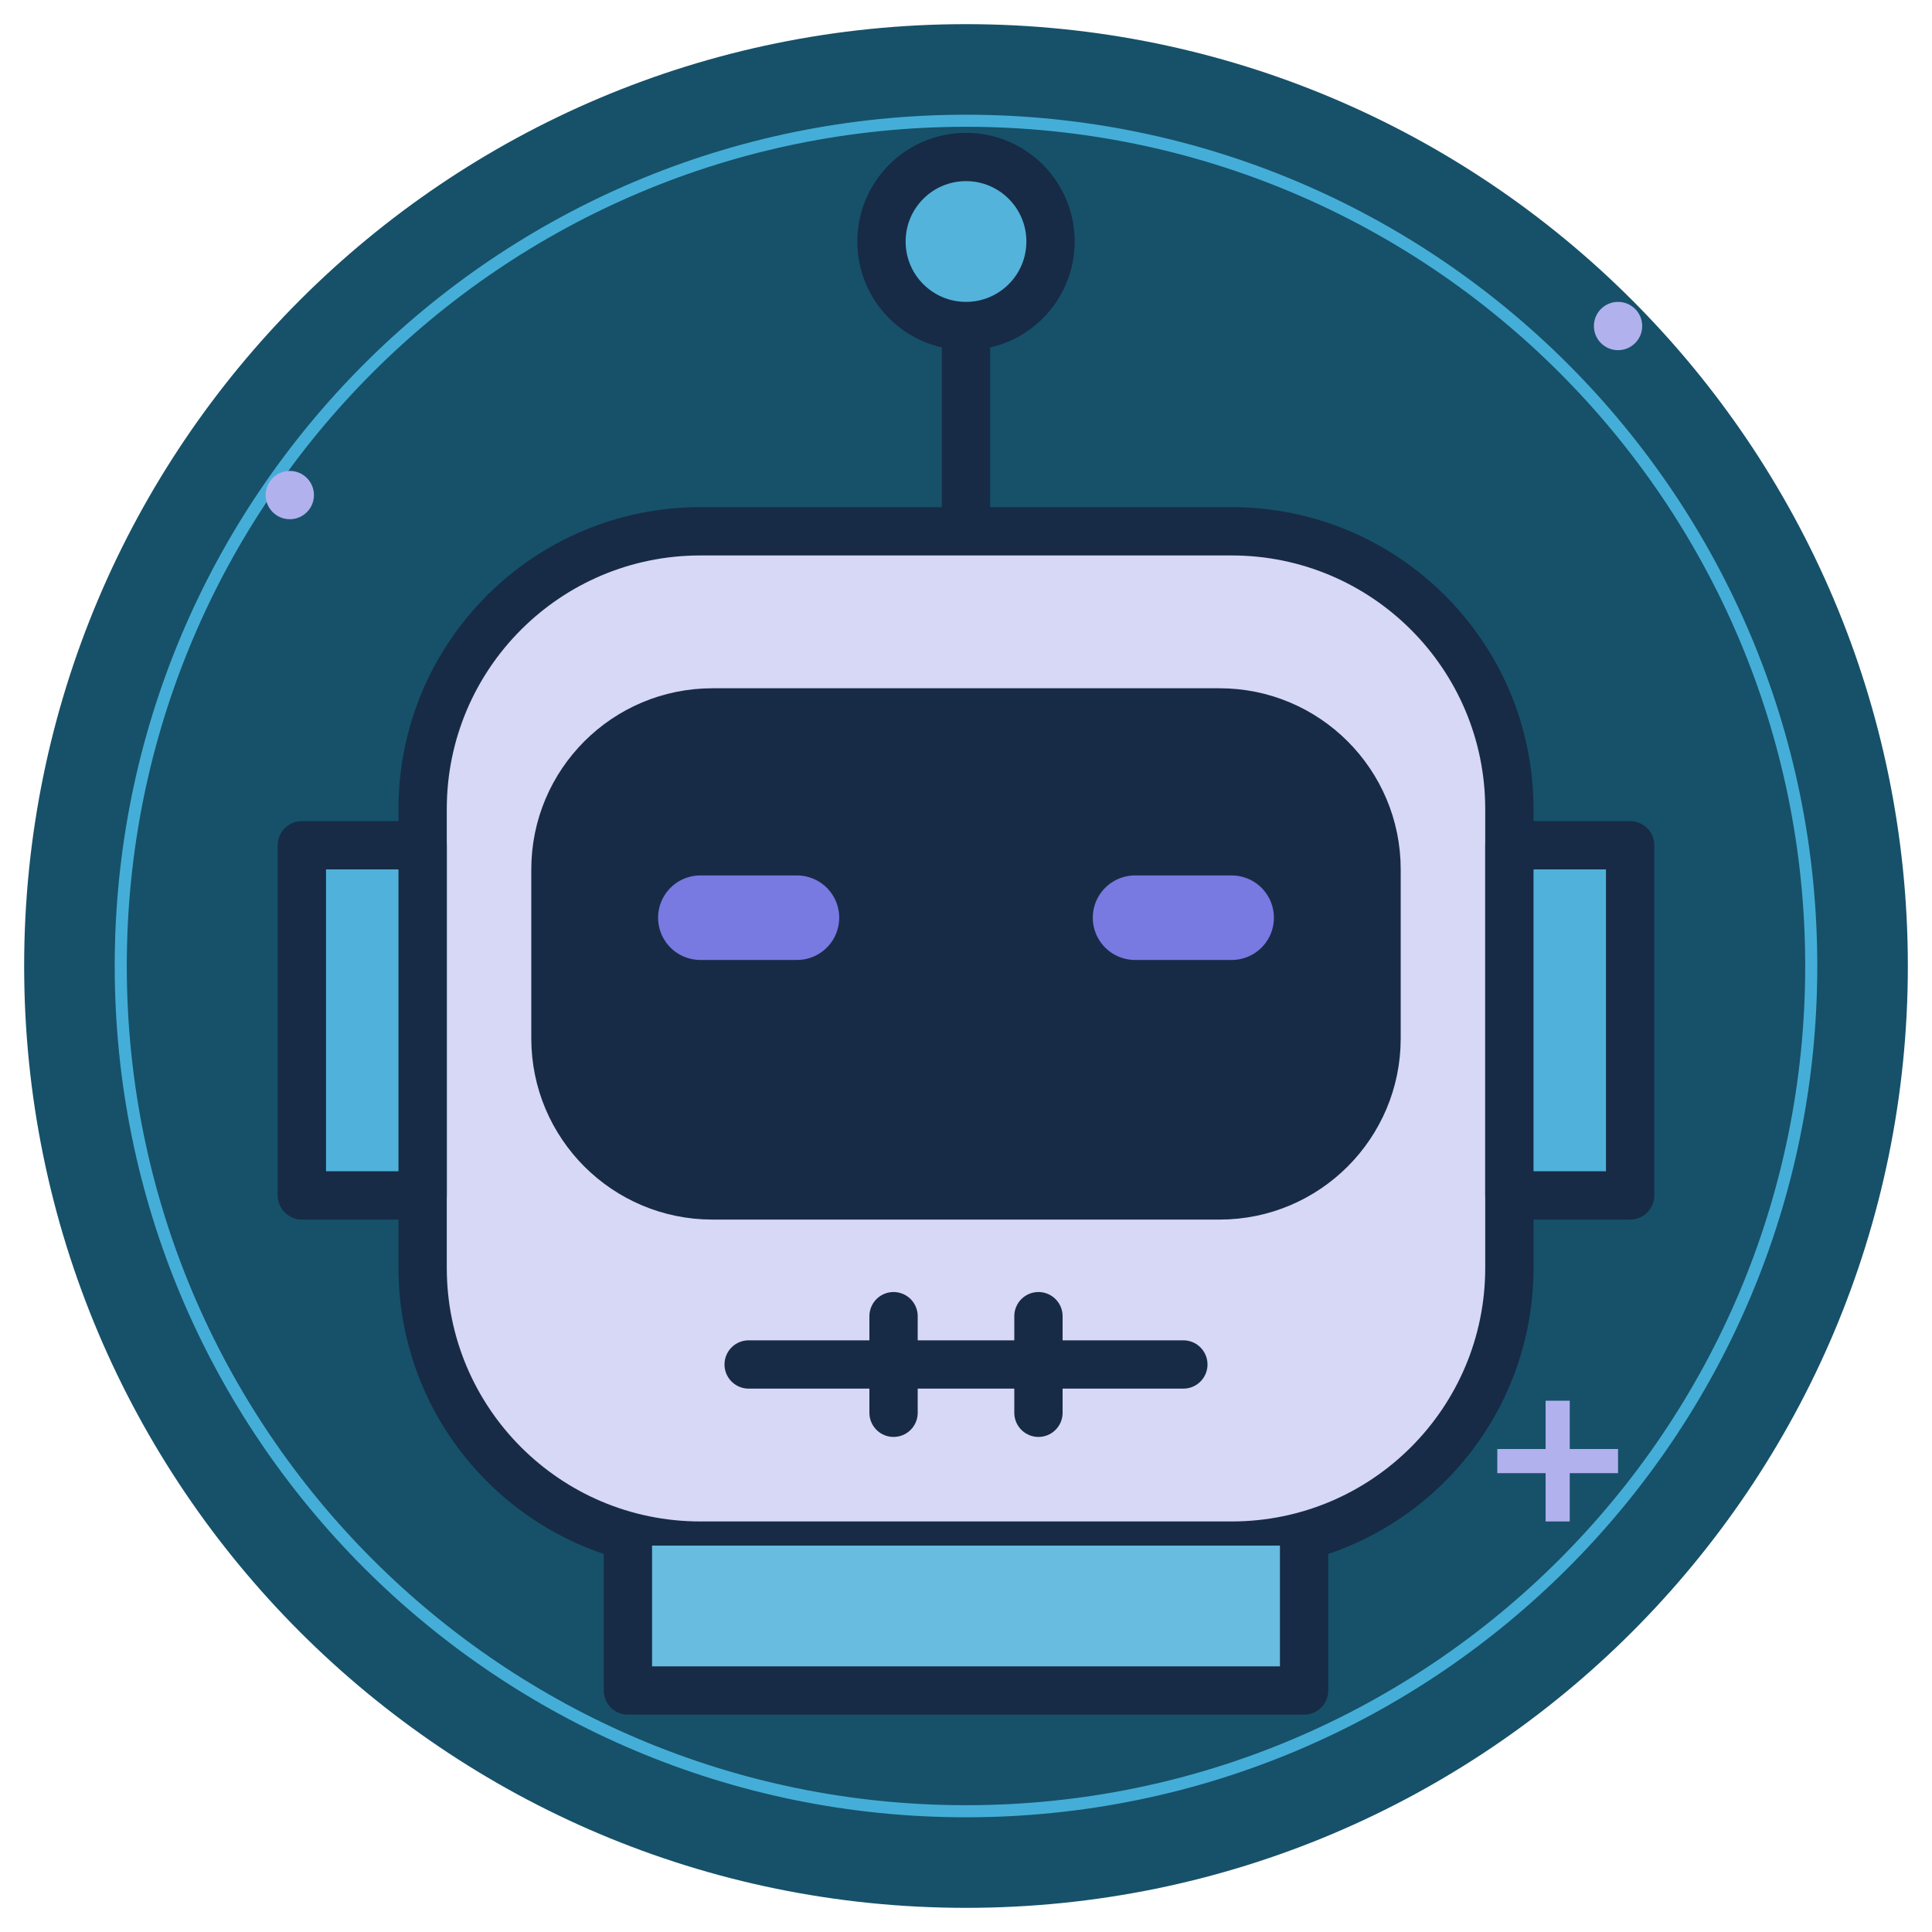
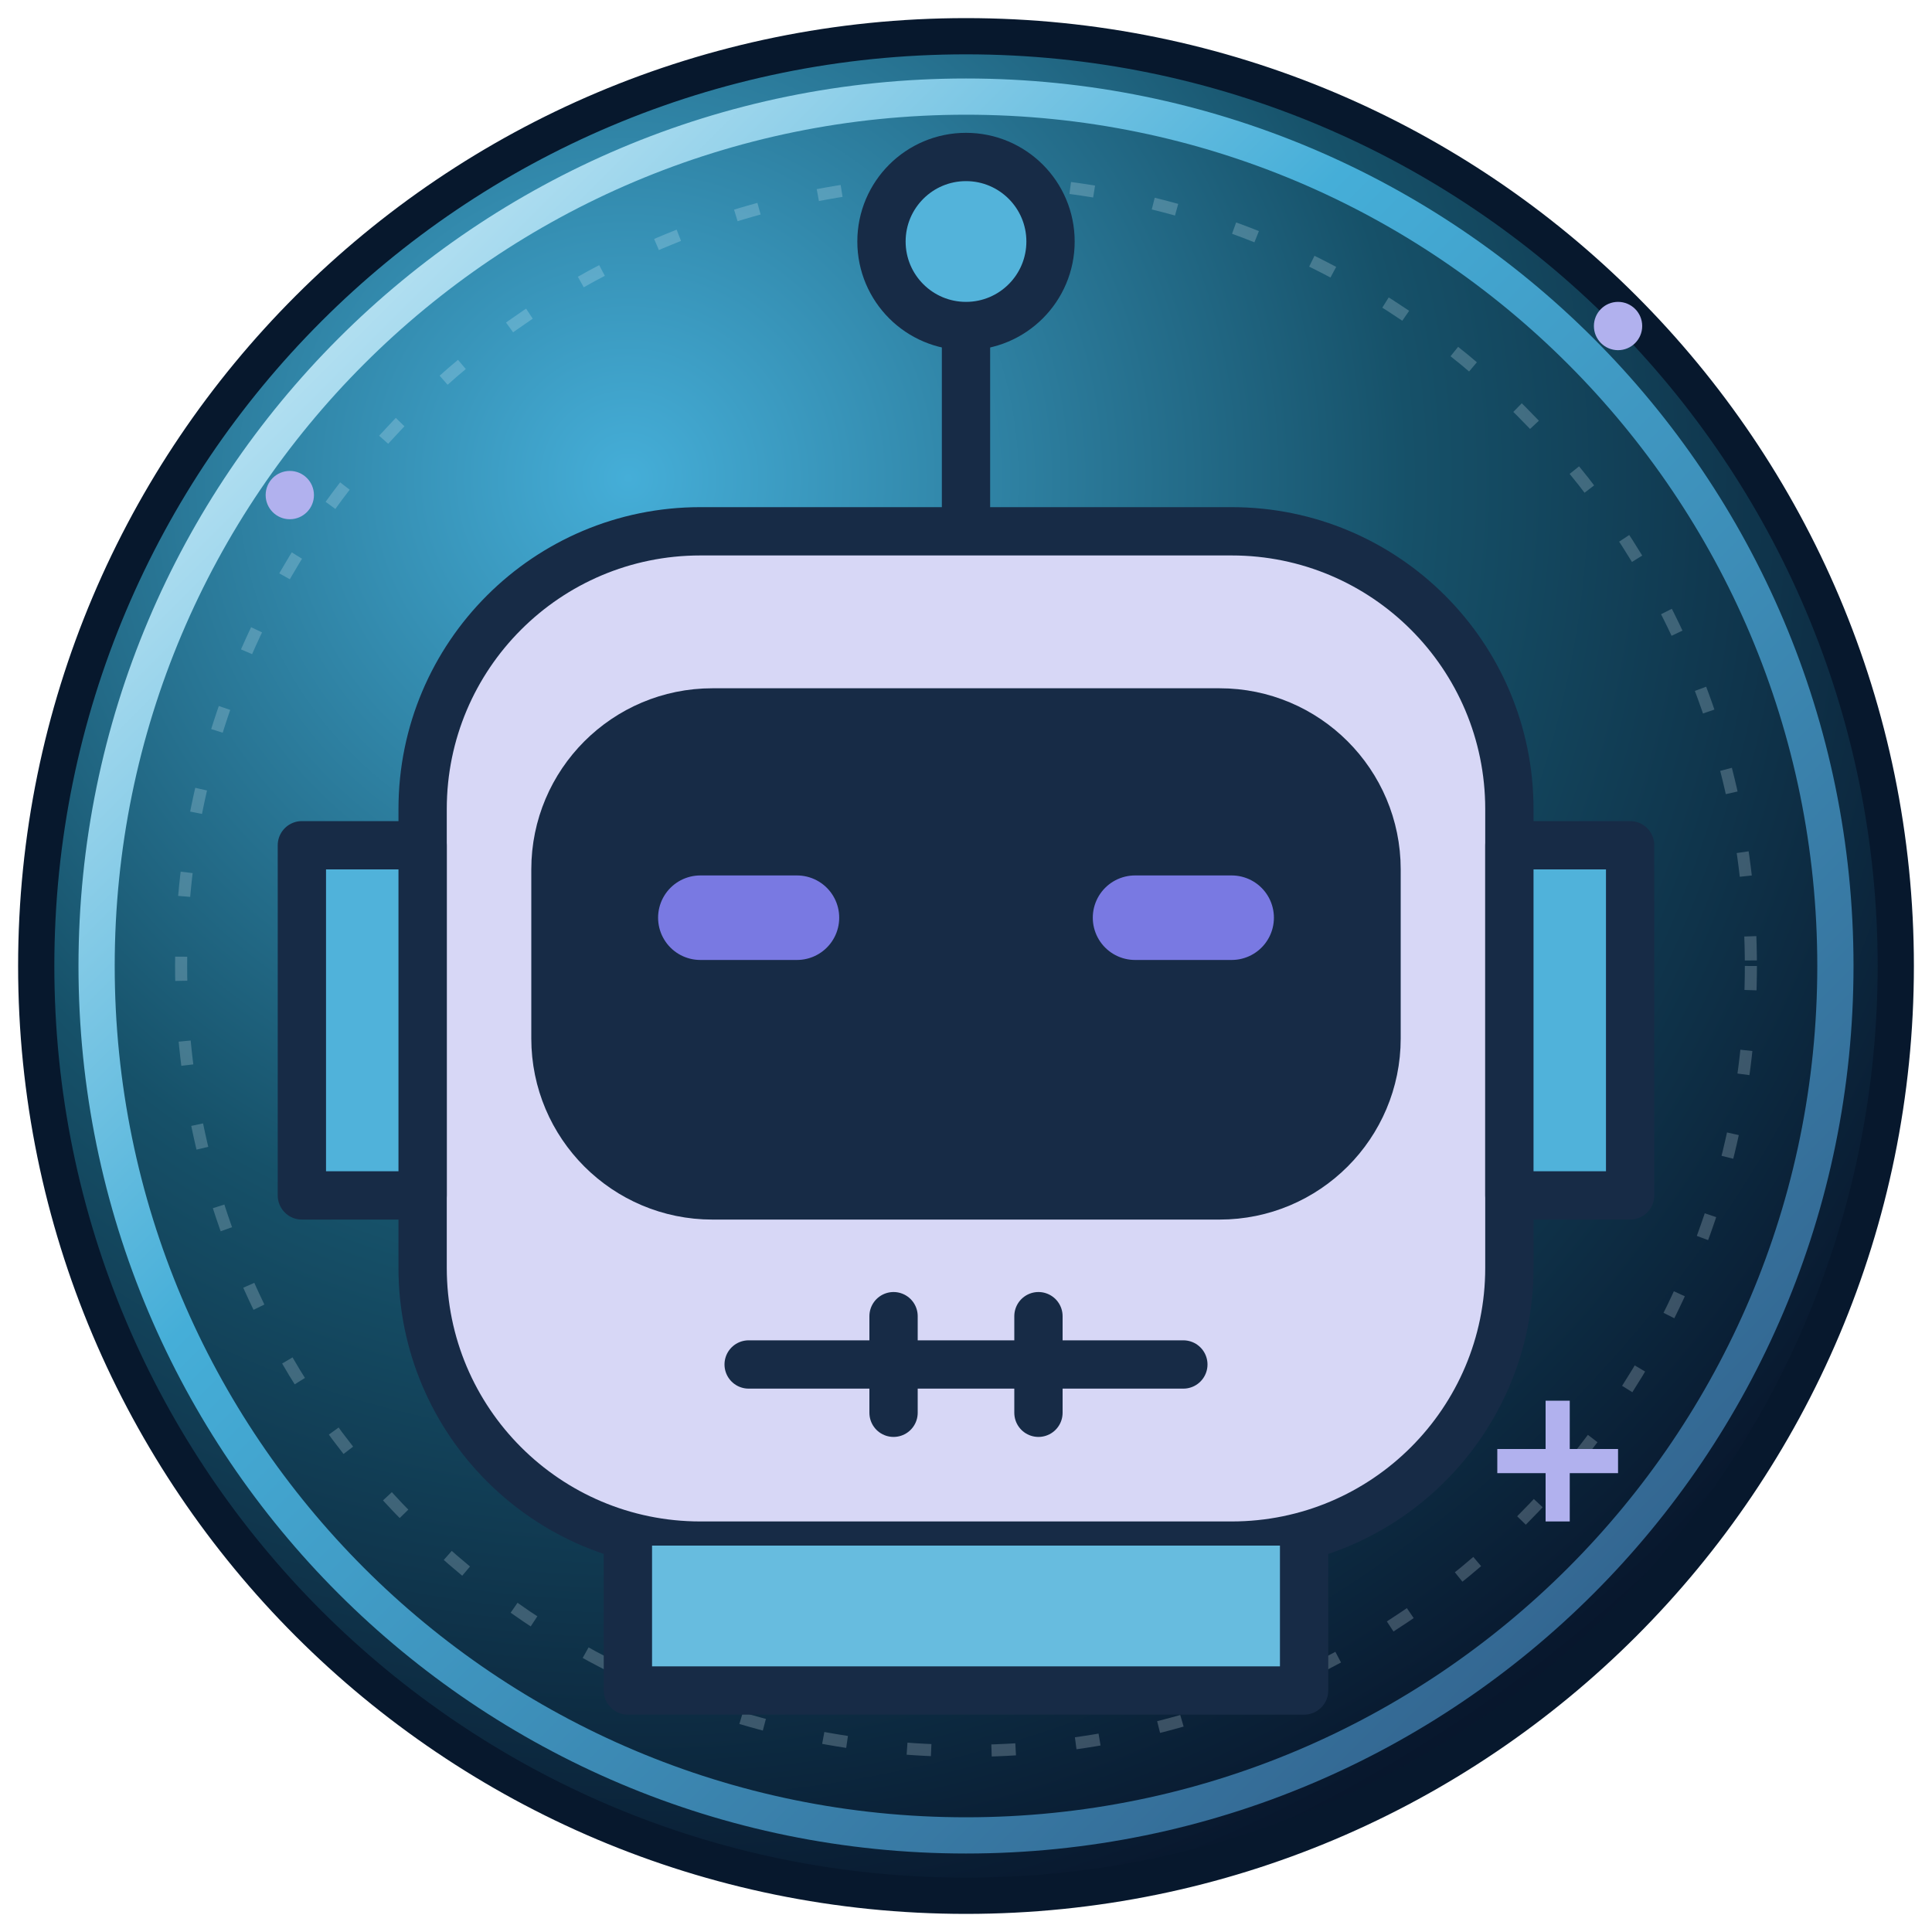
<svg xmlns="http://www.w3.org/2000/svg" width="160" height="160" viewBox="0 0 160 160">
-   <circle cx="80" cy="80" r="78" fill="#165169" />
-   <circle cx="80" cy="80" r="70" fill="#165169" stroke="#45aed8" stroke-width="1" />
+   <defs>
+     <radialGradient id="badge" cx=".32" cy=".24" r=".8">
+       <stop stop-color="#45aed8" />
+       <stop offset=".52" stop-color="#165169" />
+       <stop offset="1" stop-color="#08172d" />
+     </radialGradient>
+     <linearGradient id="rim" x2="1" y2="1">
+       <stop stop-color="#f0fbff" />
+       <stop offset=".38" stop-color="#45aed8" />
+       <stop offset="1" stop-color="#2e527d" />
+     </linearGradient>
+   </defs>
+   <circle cx="80" cy="80" r="77" fill="url(#badge)" stroke="#07182d" stroke-width="3" />
+   <circle cx="80" cy="80" r="72" fill="none" stroke="url(#rim)" stroke-width="3" />
+   <circle cx="80" cy="80" r="65" fill="none" stroke="#e5f5ff" stroke-opacity=".22" stroke-dasharray="2 5" />
  <g fill="#b1b1ee">
    <circle cx="24" cy="41" r="2" />
    <circle cx="134" cy="27" r="2" />
    <path d="M129 116v10m-5-5h10" stroke="#b1b1ee" stroke-width="2" />
  </g>
  <g stroke="#172b46" stroke-width="4" stroke-linecap="round" stroke-linejoin="round">
    <path d="M80 44V24" />
    <circle cx="80" cy="20" r="7" fill="#53b3da" />
    <rect x="35" y="44" width="90" height="84" rx="23" fill="#d7d7f6" />
    <path d="M25 70H35V99H25ZM125 70H135V99H125Z" fill="#50b2da" />
    <rect x="46" y="59" width="68" height="40" rx="13" fill="#172b46" />
    <path d="M58 76H66M94 76H102" stroke="#7979e2" stroke-width="7" />
    <path d="M62 113H98M74 109V117M86 109V117" />
    <path d="M52 128V140H108V128" fill="#67bcdf" />
  </g>
</svg>
